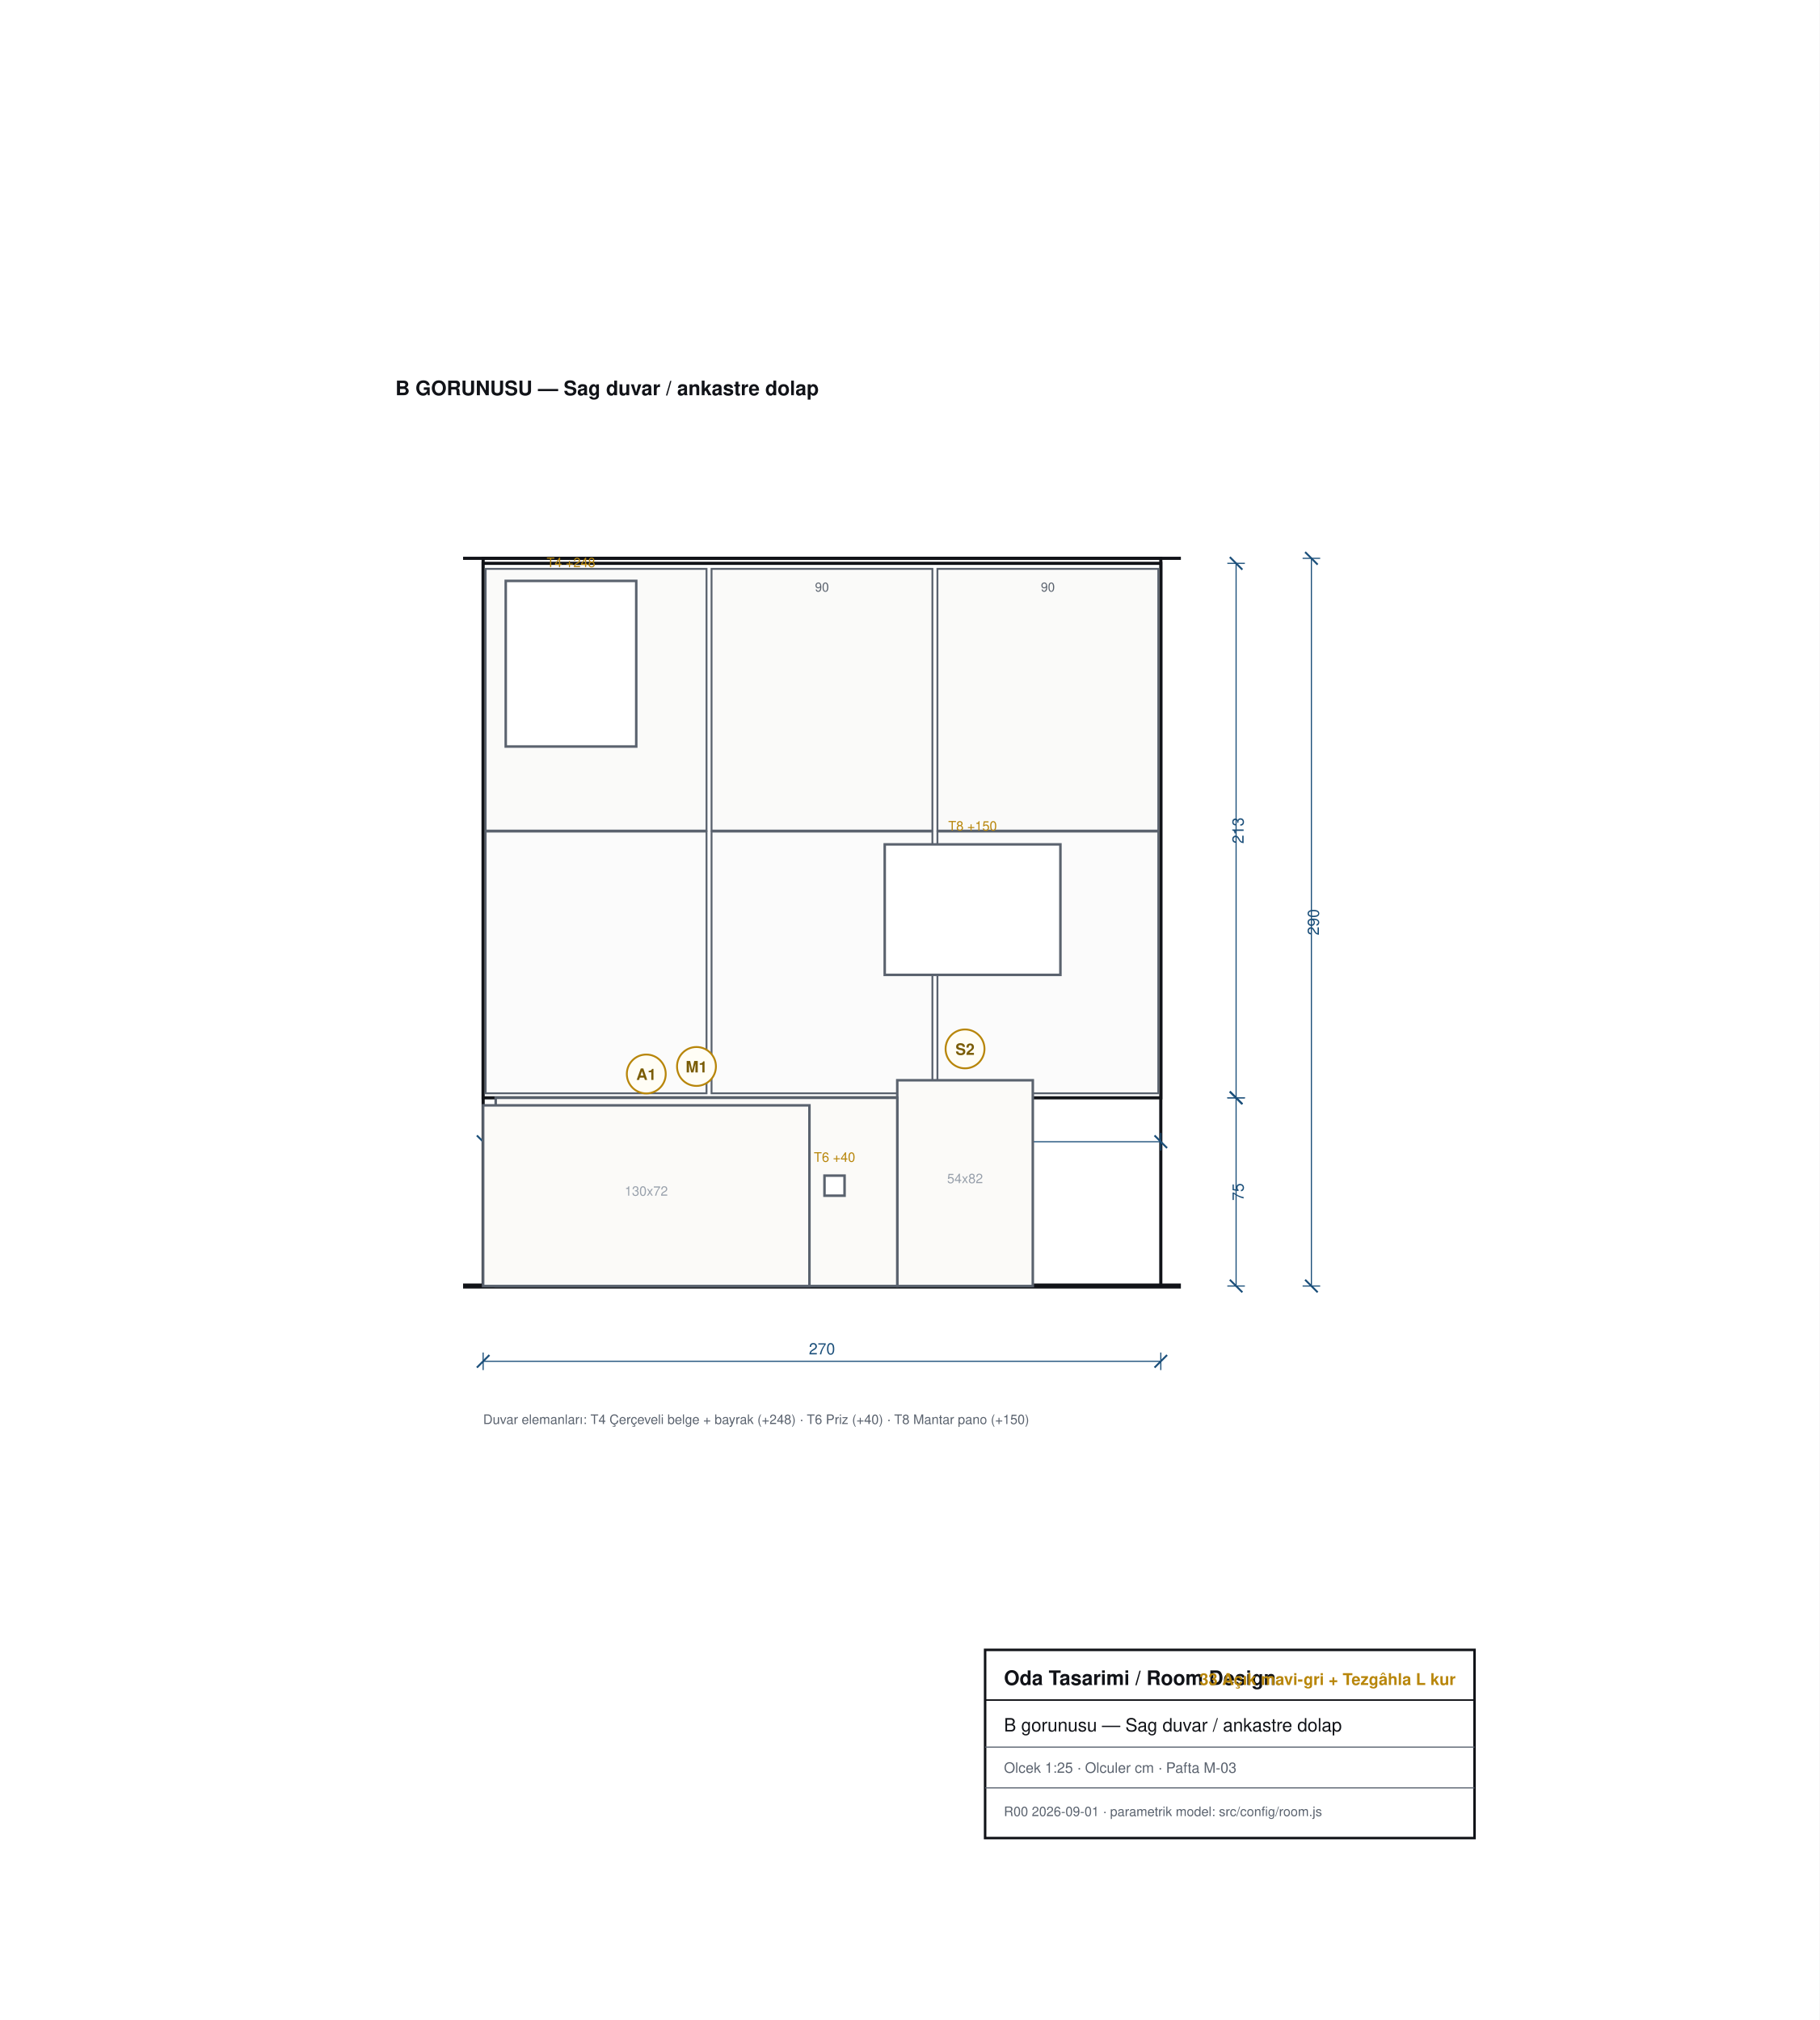
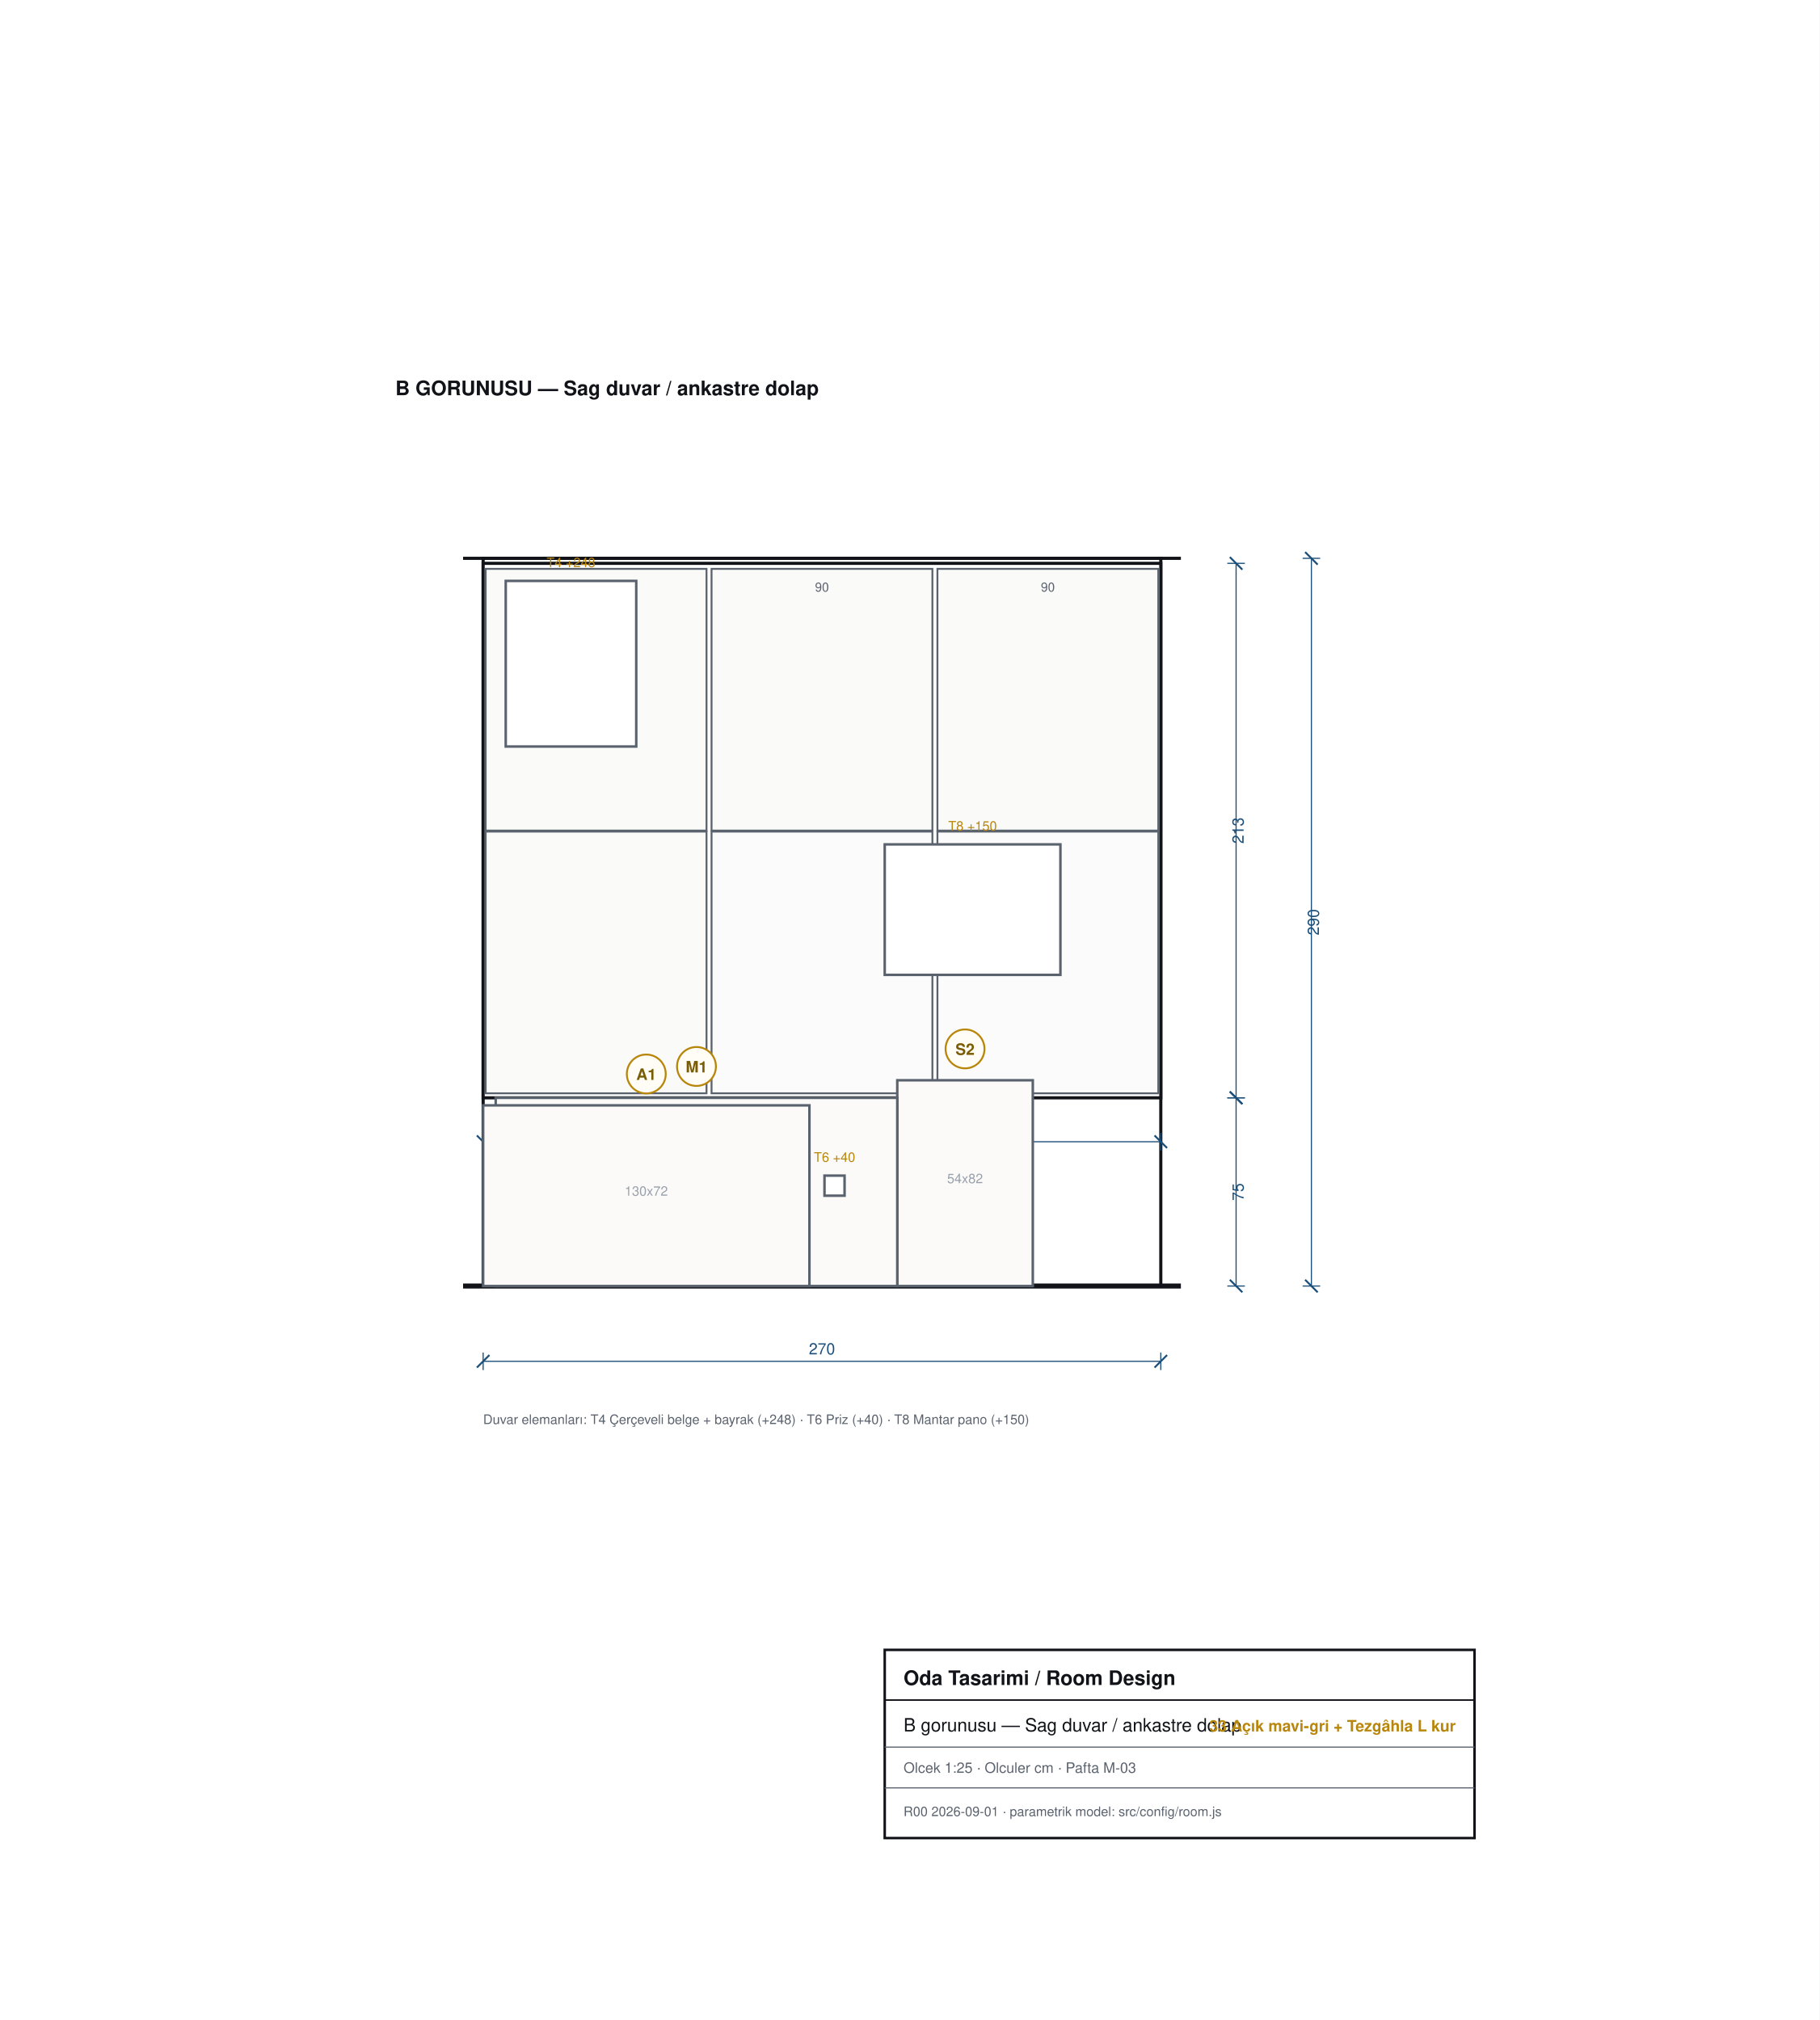
<svg xmlns="http://www.w3.org/2000/svg" width="290mm" height="322mm" viewBox="0 0 290 322" font-family="Helvetica,Arial,sans-serif">
  <rect width="290" height="322" fill="#ffffff" />
  <rect x="77.00" y="89.00" width="108.00" height="116.00" fill="#ffffff" stroke="#111318" stroke-width="0.5" />
  <line x1="73.80" y1="205.00" x2="188.20" y2="205.00" stroke="#111318" stroke-width="0.8" />
  <line x1="73.80" y1="89.00" x2="188.20" y2="89.00" stroke="#111318" stroke-width="0.5" />
  <rect x="77.00" y="89.80" width="108.00" height="85.20" fill="#ffffff" stroke="#111318" stroke-width="0.5" />
-   <rect x="77.40" y="132.56" width="35.20" height="41.72" fill="#fbfbfb" stroke="#5a626e" stroke-width="0.3" />
+   <rect x="77.40" y="132.56" width="35.20" height="41.72" fill="#fafaf9" stroke="#5a626e" stroke-width="0.3" />
  <rect x="77.40" y="90.68" width="35.20" height="41.72" fill="#fafaf9" stroke="#5a626e" stroke-width="0.3" />
  <text x="95.00" y="94.30" font-size="2" fill="#5a626e" text-anchor="middle">90</text>
  <rect x="113.40" y="132.56" width="35.20" height="41.72" fill="#fbfbfb" stroke="#5a626e" stroke-width="0.3" />
  <rect x="113.40" y="90.68" width="35.20" height="41.72" fill="#fafaf9" stroke="#5a626e" stroke-width="0.3" />
  <text x="131.00" y="94.30" font-size="2" fill="#5a626e" text-anchor="middle">90</text>
  <rect x="149.40" y="132.56" width="35.20" height="41.72" fill="#fbfbfb" stroke="#5a626e" stroke-width="0.3" />
  <rect x="149.40" y="90.68" width="35.20" height="41.72" fill="#fafaf9" stroke="#5a626e" stroke-width="0.3" />
  <text x="167.00" y="94.30" font-size="2" fill="#5a626e" text-anchor="middle">90</text>
  <line x1="77.00" y1="183.40" x2="77.00" y2="180.60" stroke="#1b4f7a" stroke-width="0.18" />
  <line x1="185.00" y1="183.40" x2="185.00" y2="180.60" stroke="#1b4f7a" stroke-width="0.18" />
  <line x1="77.00" y1="182.00" x2="185.00" y2="182.00" stroke="#1b4f7a" stroke-width="0.18" />
  <line x1="76.00" y1="181.00" x2="78.00" y2="183.00" stroke="#1b4f7a" stroke-width="0.3" />
  <line x1="184.00" y1="181.00" x2="186.00" y2="183.00" stroke="#1b4f7a" stroke-width="0.3" />
  <text x="131.00" y="183.10" font-size="2.5" fill="#1b4f7a" text-anchor="middle">270</text>
  <line x1="198.40" y1="89.80" x2="195.60" y2="89.80" stroke="#1b4f7a" stroke-width="0.18" />
  <line x1="198.40" y1="175.00" x2="195.60" y2="175.00" stroke="#1b4f7a" stroke-width="0.18" />
  <line x1="197.00" y1="89.80" x2="197.00" y2="175.00" stroke="#1b4f7a" stroke-width="0.18" />
  <line x1="196.00" y1="88.80" x2="198.00" y2="90.80" stroke="#1b4f7a" stroke-width="0.3" />
  <line x1="196.00" y1="174.00" x2="198.00" y2="176.00" stroke="#1b4f7a" stroke-width="0.3" />
  <text x="198.20" y="132.40" font-size="2.5" fill="#1b4f7a" text-anchor="middle" transform="rotate(-90 198.20 132.40)">213</text>
  <line x1="198.40" y1="175.00" x2="195.60" y2="175.00" stroke="#1b4f7a" stroke-width="0.18" />
  <line x1="198.40" y1="205.00" x2="195.60" y2="205.00" stroke="#1b4f7a" stroke-width="0.18" />
  <line x1="197.00" y1="175.00" x2="197.00" y2="205.00" stroke="#1b4f7a" stroke-width="0.18" />
  <line x1="196.00" y1="174.00" x2="198.00" y2="176.00" stroke="#1b4f7a" stroke-width="0.3" />
  <line x1="196.00" y1="204.00" x2="198.00" y2="206.00" stroke="#1b4f7a" stroke-width="0.3" />
  <text x="198.20" y="190.00" font-size="2.5" fill="#1b4f7a" text-anchor="middle" transform="rotate(-90 198.20 190.00)">75</text>
  <line x1="210.40" y1="89.00" x2="207.60" y2="89.00" stroke="#1b4f7a" stroke-width="0.18" />
  <line x1="210.40" y1="205.00" x2="207.60" y2="205.00" stroke="#1b4f7a" stroke-width="0.18" />
  <line x1="209.00" y1="89.00" x2="209.00" y2="205.00" stroke="#1b4f7a" stroke-width="0.18" />
  <line x1="208.00" y1="88.00" x2="210.00" y2="90.00" stroke="#1b4f7a" stroke-width="0.3" />
  <line x1="208.00" y1="204.00" x2="210.00" y2="206.00" stroke="#1b4f7a" stroke-width="0.3" />
  <text x="210.20" y="147.00" font-size="2.5" fill="#1b4f7a" text-anchor="middle" transform="rotate(-90 210.20 147.00)">290</text>
  <line x1="77.00" y1="215.60" x2="77.00" y2="218.40" stroke="#1b4f7a" stroke-width="0.18" />
  <line x1="185.00" y1="215.60" x2="185.00" y2="218.40" stroke="#1b4f7a" stroke-width="0.18" />
  <line x1="77.00" y1="217.00" x2="185.00" y2="217.00" stroke="#1b4f7a" stroke-width="0.18" />
  <line x1="76.00" y1="218.00" x2="78.00" y2="216.00" stroke="#1b4f7a" stroke-width="0.3" />
  <line x1="184.00" y1="218.00" x2="186.00" y2="216.00" stroke="#1b4f7a" stroke-width="0.3" />
  <text x="131.00" y="215.90" font-size="2.5" fill="#1b4f7a" text-anchor="middle">270</text>
  <rect x="143.00" y="172.20" width="21.60" height="32.80" fill="#fbfaf8" stroke="#5a626e" stroke-width="0.4" />
  <circle cx="153.80" cy="167.20" r="3.10" fill="#fffdf5" stroke="#b8860b" stroke-width="0.3" />
  <text x="153.80" y="168.15" font-size="2.5" fill="#7a5c05" text-anchor="middle" font-weight="700">S2</text>
  <text x="153.80" y="188.60" font-size="2.1" fill="#98a0ab" text-anchor="middle">54x82</text>
  <rect x="79.00" y="175.00" width="64.00" height="30.00" fill="#fbfaf8" stroke="#5a626e" stroke-width="0.4" />
  <circle cx="111.00" cy="170.00" r="3.10" fill="#fffdf5" stroke="#b8860b" stroke-width="0.3" />
  <text x="111.00" y="170.95" font-size="2.5" fill="#7a5c05" text-anchor="middle" font-weight="700">M1</text>
  <text x="111.00" y="190.00" font-size="2.1" fill="#98a0ab" text-anchor="middle">160x75</text>
  <rect x="77.00" y="176.20" width="52.00" height="28.80" fill="#fbfaf8" stroke="#5a626e" stroke-width="0.4" />
  <circle cx="103.00" cy="171.20" r="3.10" fill="#fffdf5" stroke="#b8860b" stroke-width="0.3" />
  <text x="103.00" y="172.15" font-size="2.5" fill="#7a5c05" text-anchor="middle" font-weight="700">A1</text>
  <text x="103.00" y="190.60" font-size="2.1" fill="#98a0ab" text-anchor="middle">130x72</text>
  <rect x="80.60" y="92.60" width="20.80" height="26.40" fill="#ffffff" stroke="#5a626e" stroke-width="0.4" />
  <text x="91.00" y="90.40" font-size="2.1" fill="#b8860b" text-anchor="middle">T4  +248</text>
  <rect x="131.40" y="187.40" width="3.20" height="3.20" fill="#ffffff" stroke="#5a626e" stroke-width="0.4" />
  <text x="133.00" y="185.20" font-size="2.1" fill="#b8860b" text-anchor="middle">T6  +40</text>
  <rect x="141.00" y="134.60" width="28.00" height="20.80" fill="#ffffff" stroke="#5a626e" stroke-width="0.4" />
  <text x="155.00" y="132.40" font-size="2.1" fill="#b8860b" text-anchor="middle">T8  +150</text>
  <text x="77.00" y="227.00" font-size="2.1" fill="#5a626e" text-anchor="start">Duvar elemanları:  T4 Çerçeveli belge + bayrak (+248)   ·   T6 Priz (+40)   ·   T8 Mantar pano (+150)</text>
  <text x="63.00" y="63.00" font-size="3.2" fill="#111318" text-anchor="start" font-weight="700">B GORUNUSU — Sag duvar / ankastre dolap</text>
-   <rect x="157.00" y="263.00" width="78.00" height="30.00" fill="#ffffff" stroke="#111318" stroke-width="0.4" />
-   <line x1="157.00" y1="271.00" x2="235.00" y2="271.00" stroke="#111318" stroke-width="0.25" />
-   <line x1="157.00" y1="278.50" x2="235.00" y2="278.50" stroke="#5a626e" stroke-width="0.18" />
-   <line x1="157.00" y1="285.00" x2="235.00" y2="285.00" stroke="#5a626e" stroke-width="0.18" />
-   <text x="160.00" y="268.60" font-size="3.2" fill="#111318" text-anchor="start" font-weight="700">Oda Tasarimi / Room Design</text>
-   <text x="160.00" y="276.00" font-size="2.9" fill="#111318" text-anchor="start">B gorunusu — Sag duvar / ankastre dolap</text>
-   <text x="160.00" y="282.60" font-size="2.3" fill="#5a626e" text-anchor="start">Olcek 1:25  ·  Olculer cm  ·  Pafta M-03</text>
-   <text x="232.00" y="268.60" font-size="2.6" fill="#b8860b" text-anchor="end" font-weight="700">33 Açık mavi-gri + Tezgâhla L kur</text>
-   <text x="160.00" y="289.50" font-size="2.1" fill="#5a626e" text-anchor="start">R00  2026-09-01  ·  parametrik model: src/config/room.js</text>
+   <rect x="141.00" y="263.00" width="94.00" height="30.00" fill="#ffffff" stroke="#111318" stroke-width="0.4" />
+   <line x1="141.00" y1="271.00" x2="235.00" y2="271.00" stroke="#111318" stroke-width="0.25" />
+   <line x1="141.00" y1="278.50" x2="235.00" y2="278.50" stroke="#5a626e" stroke-width="0.18" />
+   <line x1="141.00" y1="285.00" x2="235.00" y2="285.00" stroke="#5a626e" stroke-width="0.18" />
+   <text x="144.00" y="268.60" font-size="3.2" fill="#111318" text-anchor="start" font-weight="700">Oda Tasarimi / Room Design</text>
+   <text x="144.00" y="276.00" font-size="2.9" fill="#111318" text-anchor="start">B gorunusu — Sag duvar / ankastre dolap</text>
+   <text x="144.00" y="282.60" font-size="2.3" fill="#5a626e" text-anchor="start">Olcek 1:25  ·  Olculer cm  ·  Pafta M-03</text>
+   <text x="232.00" y="276.00" font-size="2.5" fill="#b8860b" text-anchor="end" font-weight="700">33 Açık mavi-gri + Tezgâhla L kur</text>
+   <text x="144.00" y="289.50" font-size="2.1" fill="#5a626e" text-anchor="start">R00  2026-09-01  ·  parametrik model: src/config/room.js</text>
</svg>
